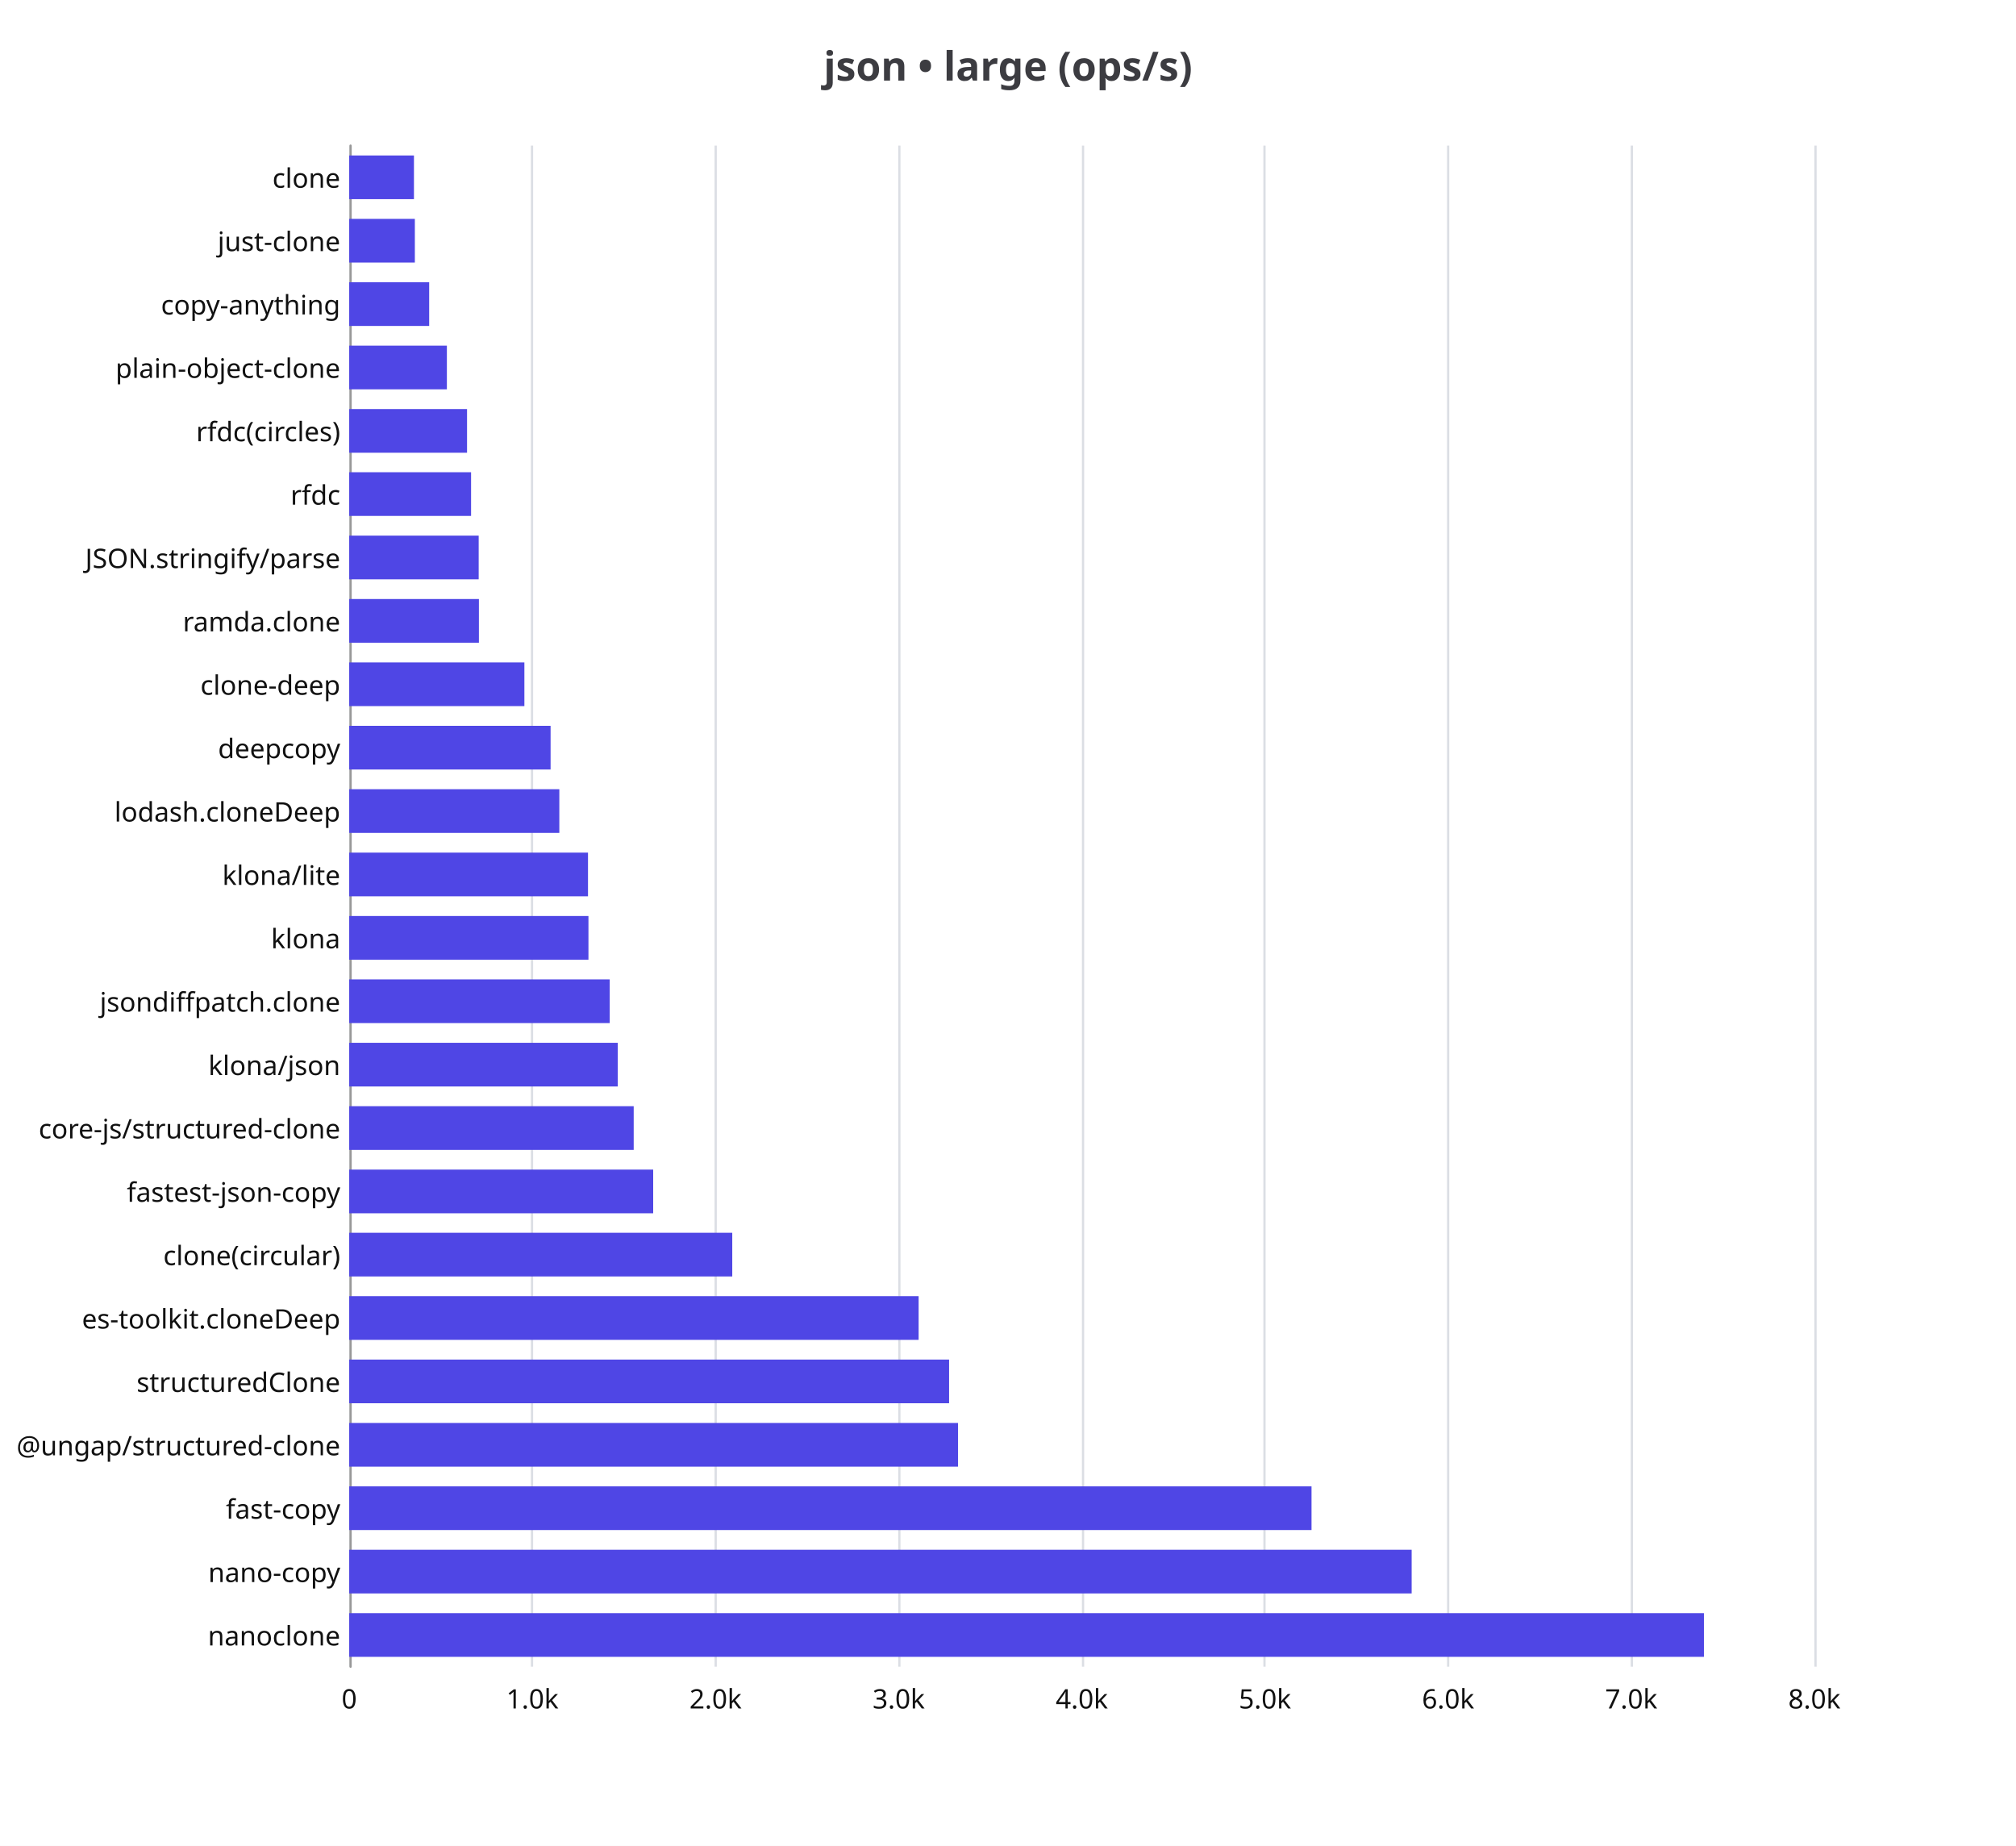
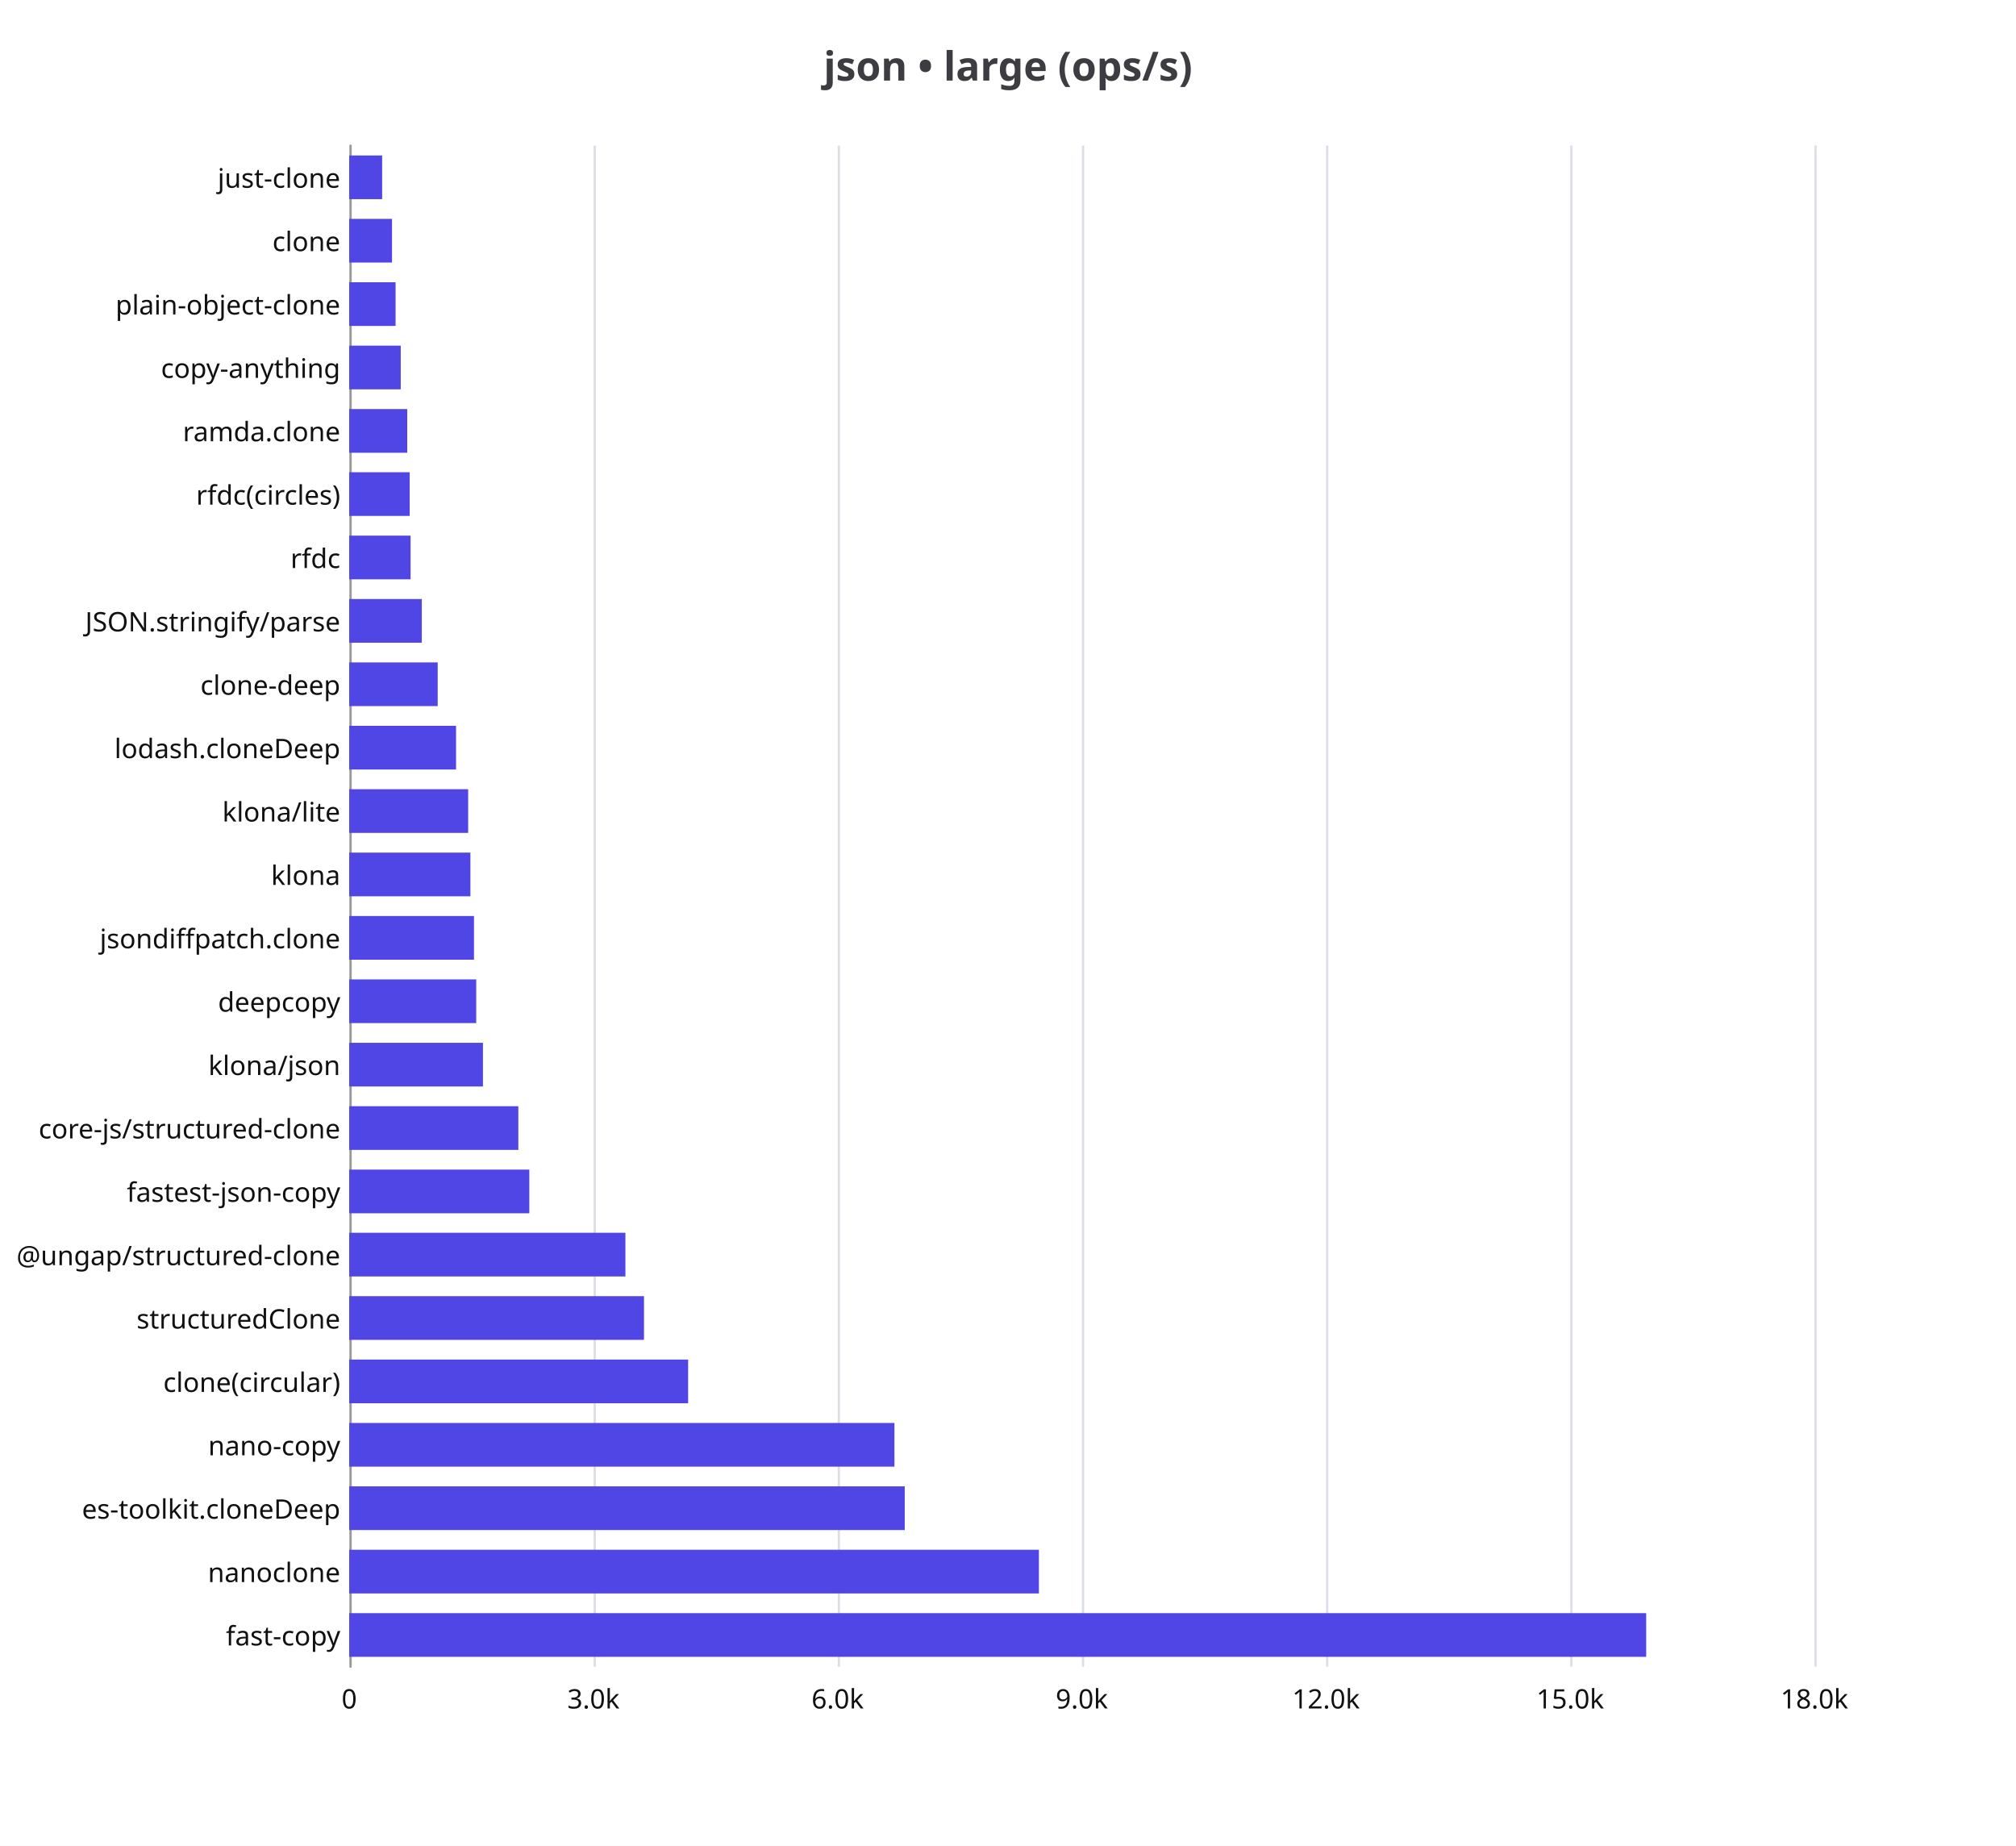
<svg xmlns="http://www.w3.org/2000/svg" width="900" height="824" version="1.1" baseProfile="full" viewBox="0 0 900 824">
  <rect width="900" height="824" x="0" y="0" fill="#ffffff" />
  <path d="M156.5 65L156.5 744" fill="none" pointer-events="visible" stroke="#dbdee4" class="zr1-cls-2" />
-   <path d="M237.5 65L237.5 744" fill="none" pointer-events="visible" stroke="#dbdee4" class="zr1-cls-2" />
-   <path d="M319.5 65L319.5 744" fill="none" pointer-events="visible" stroke="#dbdee4" class="zr1-cls-2" />
-   <path d="M401.5 65L401.5 744" fill="none" pointer-events="visible" stroke="#dbdee4" class="zr1-cls-2" />
+   <path d="M265.5 65L265.5 744" fill="none" pointer-events="visible" stroke="#dbdee4" class="zr1-cls-2" />
+   <path d="M374.5 65L374.5 744" fill="none" pointer-events="visible" stroke="#dbdee4" class="zr1-cls-2" />
  <path d="M483.5 65L483.5 744" fill="none" pointer-events="visible" stroke="#dbdee4" class="zr1-cls-2" />
-   <path d="M564.5 65L564.5 744" fill="none" pointer-events="visible" stroke="#dbdee4" class="zr1-cls-2" />
-   <path d="M646.5 65L646.5 744" fill="none" pointer-events="visible" stroke="#dbdee4" class="zr1-cls-2" />
-   <path d="M728.5 65L728.5 744" fill="none" pointer-events="visible" stroke="#dbdee4" class="zr1-cls-2" />
+   <path d="M592.5 65L592.5 744" fill="none" pointer-events="visible" stroke="#dbdee4" class="zr1-cls-2" />
+   <path d="M701.5 65L701.5 744" fill="none" pointer-events="visible" stroke="#dbdee4" class="zr1-cls-2" />
  <path d="M810.5 65L810.5 744" fill="none" pointer-events="visible" stroke="#dbdee4" class="zr1-cls-2" />
  <path d="M156.5 744L156.5 65" fill="none" pointer-events="visible" stroke="#999" stroke-linecap="round" class="zr1-cls-2" />
-   <text dominant-baseline="central" text-anchor="end" style="font-size:12px;font-family:Microsoft YaHei;" xml:space="preserve" transform="translate(151.92 729.8542)" fill="#111">    nanoclone</text>
-   <text dominant-baseline="central" text-anchor="end" style="font-size:12px;font-family:Microsoft YaHei;" xml:space="preserve" transform="translate(151.92 701.5625)" fill="#111">    nano-copy</text>
-   <text dominant-baseline="central" text-anchor="end" style="font-size:12px;font-family:Microsoft YaHei;" xml:space="preserve" transform="translate(151.92 673.2708)" fill="#111">    fast-copy</text>
-   <text dominant-baseline="central" text-anchor="end" style="font-size:12px;font-family:Microsoft YaHei;" xml:space="preserve" transform="translate(151.92 644.9792)" fill="#111">    @ungap/structured-clone</text>
-   <text dominant-baseline="central" text-anchor="end" style="font-size:12px;font-family:Microsoft YaHei;" xml:space="preserve" transform="translate(151.92 616.6875)" fill="#111">    structuredClone</text>
-   <text dominant-baseline="central" text-anchor="end" style="font-size:12px;font-family:Microsoft YaHei;" xml:space="preserve" transform="translate(151.92 588.3958)" fill="#111">    es-toolkit.cloneDeep</text>
-   <text dominant-baseline="central" text-anchor="end" style="font-size:12px;font-family:Microsoft YaHei;" xml:space="preserve" transform="translate(151.92 560.1042)" fill="#111">    clone(circular)</text>
+   <text dominant-baseline="central" text-anchor="end" style="font-size:12px;font-family:Microsoft YaHei;" xml:space="preserve" transform="translate(151.92 729.8542)" fill="#111">    fast-copy</text>
+   <text dominant-baseline="central" text-anchor="end" style="font-size:12px;font-family:Microsoft YaHei;" xml:space="preserve" transform="translate(151.92 701.5625)" fill="#111">    nanoclone</text>
+   <text dominant-baseline="central" text-anchor="end" style="font-size:12px;font-family:Microsoft YaHei;" xml:space="preserve" transform="translate(151.92 673.2708)" fill="#111">    es-toolkit.cloneDeep</text>
+   <text dominant-baseline="central" text-anchor="end" style="font-size:12px;font-family:Microsoft YaHei;" xml:space="preserve" transform="translate(151.92 644.9792)" fill="#111">    nano-copy</text>
+   <text dominant-baseline="central" text-anchor="end" style="font-size:12px;font-family:Microsoft YaHei;" xml:space="preserve" transform="translate(151.92 616.6875)" fill="#111">    clone(circular)</text>
+   <text dominant-baseline="central" text-anchor="end" style="font-size:12px;font-family:Microsoft YaHei;" xml:space="preserve" transform="translate(151.92 588.3958)" fill="#111">    structuredClone</text>
+   <text dominant-baseline="central" text-anchor="end" style="font-size:12px;font-family:Microsoft YaHei;" xml:space="preserve" transform="translate(151.92 560.1042)" fill="#111">    @ungap/structured-clone</text>
  <text dominant-baseline="central" text-anchor="end" style="font-size:12px;font-family:Microsoft YaHei;" xml:space="preserve" transform="translate(151.92 531.8125)" fill="#111">    fastest-json-copy</text>
  <text dominant-baseline="central" text-anchor="end" style="font-size:12px;font-family:Microsoft YaHei;" xml:space="preserve" transform="translate(151.92 503.5208)" fill="#111">    core-js/structured-clone</text>
  <text dominant-baseline="central" text-anchor="end" style="font-size:12px;font-family:Microsoft YaHei;" xml:space="preserve" transform="translate(151.92 475.2292)" fill="#111">    klona/json</text>
-   <text dominant-baseline="central" text-anchor="end" style="font-size:12px;font-family:Microsoft YaHei;" xml:space="preserve" transform="translate(151.92 446.9375)" fill="#111">    jsondiffpatch.clone</text>
-   <text dominant-baseline="central" text-anchor="end" style="font-size:12px;font-family:Microsoft YaHei;" xml:space="preserve" transform="translate(151.92 418.6458)" fill="#111">    klona</text>
-   <text dominant-baseline="central" text-anchor="end" style="font-size:12px;font-family:Microsoft YaHei;" xml:space="preserve" transform="translate(151.92 390.3542)" fill="#111">    klona/lite</text>
-   <text dominant-baseline="central" text-anchor="end" style="font-size:12px;font-family:Microsoft YaHei;" xml:space="preserve" transform="translate(151.92 362.0625)" fill="#111">    lodash.cloneDeep</text>
-   <text dominant-baseline="central" text-anchor="end" style="font-size:12px;font-family:Microsoft YaHei;" xml:space="preserve" transform="translate(151.92 333.7708)" fill="#111">    deepcopy</text>
+   <text dominant-baseline="central" text-anchor="end" style="font-size:12px;font-family:Microsoft YaHei;" xml:space="preserve" transform="translate(151.92 446.9375)" fill="#111">    deepcopy</text>
+   <text dominant-baseline="central" text-anchor="end" style="font-size:12px;font-family:Microsoft YaHei;" xml:space="preserve" transform="translate(151.92 418.6458)" fill="#111">    jsondiffpatch.clone</text>
+   <text dominant-baseline="central" text-anchor="end" style="font-size:12px;font-family:Microsoft YaHei;" xml:space="preserve" transform="translate(151.92 390.3542)" fill="#111">    klona</text>
+   <text dominant-baseline="central" text-anchor="end" style="font-size:12px;font-family:Microsoft YaHei;" xml:space="preserve" transform="translate(151.92 362.0625)" fill="#111">    klona/lite</text>
+   <text dominant-baseline="central" text-anchor="end" style="font-size:12px;font-family:Microsoft YaHei;" xml:space="preserve" transform="translate(151.92 333.7708)" fill="#111">    lodash.cloneDeep</text>
  <text dominant-baseline="central" text-anchor="end" style="font-size:12px;font-family:Microsoft YaHei;" xml:space="preserve" transform="translate(151.92 305.4792)" fill="#111">    clone-deep</text>
-   <text dominant-baseline="central" text-anchor="end" style="font-size:12px;font-family:Microsoft YaHei;" xml:space="preserve" transform="translate(151.92 277.1875)" fill="#111">    ramda.clone</text>
-   <text dominant-baseline="central" text-anchor="end" style="font-size:12px;font-family:Microsoft YaHei;" xml:space="preserve" transform="translate(151.92 248.8958)" fill="#111">    JSON.stringify/parse</text>
-   <text dominant-baseline="central" text-anchor="end" style="font-size:12px;font-family:Microsoft YaHei;" xml:space="preserve" transform="translate(151.92 220.6042)" fill="#111">    rfdc</text>
-   <text dominant-baseline="central" text-anchor="end" style="font-size:12px;font-family:Microsoft YaHei;" xml:space="preserve" transform="translate(151.92 192.3125)" fill="#111">    rfdc(circles)</text>
-   <text dominant-baseline="central" text-anchor="end" style="font-size:12px;font-family:Microsoft YaHei;" xml:space="preserve" transform="translate(151.92 164.0208)" fill="#111">    plain-object-clone</text>
-   <text dominant-baseline="central" text-anchor="end" style="font-size:12px;font-family:Microsoft YaHei;" xml:space="preserve" transform="translate(151.92 135.7292)" fill="#111">    copy-anything</text>
-   <text dominant-baseline="central" text-anchor="end" style="font-size:12px;font-family:Microsoft YaHei;" xml:space="preserve" transform="translate(151.92 107.4375)" fill="#111">    just-clone</text>
-   <text dominant-baseline="central" text-anchor="end" style="font-size:12px;font-family:Microsoft YaHei;" xml:space="preserve" transform="translate(151.92 79.1458)" fill="#111">    clone</text>
+   <text dominant-baseline="central" text-anchor="end" style="font-size:12px;font-family:Microsoft YaHei;" xml:space="preserve" transform="translate(151.92 277.1875)" fill="#111">    JSON.stringify/parse</text>
+   <text dominant-baseline="central" text-anchor="end" style="font-size:12px;font-family:Microsoft YaHei;" xml:space="preserve" transform="translate(151.92 248.8958)" fill="#111">    rfdc</text>
+   <text dominant-baseline="central" text-anchor="end" style="font-size:12px;font-family:Microsoft YaHei;" xml:space="preserve" transform="translate(151.92 220.6042)" fill="#111">    rfdc(circles)</text>
+   <text dominant-baseline="central" text-anchor="end" style="font-size:12px;font-family:Microsoft YaHei;" xml:space="preserve" transform="translate(151.92 192.3125)" fill="#111">    ramda.clone</text>
+   <text dominant-baseline="central" text-anchor="end" style="font-size:12px;font-family:Microsoft YaHei;" xml:space="preserve" transform="translate(151.92 164.0208)" fill="#111">    copy-anything</text>
+   <text dominant-baseline="central" text-anchor="end" style="font-size:12px;font-family:Microsoft YaHei;" xml:space="preserve" transform="translate(151.92 135.7292)" fill="#111">    plain-object-clone</text>
+   <text dominant-baseline="central" text-anchor="end" style="font-size:12px;font-family:Microsoft YaHei;" xml:space="preserve" transform="translate(151.92 107.4375)" fill="#111">    clone</text>
+   <text dominant-baseline="central" text-anchor="end" style="font-size:12px;font-family:Microsoft YaHei;" xml:space="preserve" transform="translate(151.92 79.1458)" fill="#111">    just-clone</text>
  <text dominant-baseline="central" text-anchor="middle" style="font-size:12px;font-family:Microsoft YaHei;" y="6" transform="translate(155.92 752)" fill="#111">0</text>
-   <text dominant-baseline="central" text-anchor="middle" style="font-size:12px;font-family:Microsoft YaHei;" y="6" transform="translate(237.68 752)" fill="#111">1.0k</text>
-   <text dominant-baseline="central" text-anchor="middle" style="font-size:12px;font-family:Microsoft YaHei;" y="6" transform="translate(319.44 752)" fill="#111">2.0k</text>
-   <text dominant-baseline="central" text-anchor="middle" style="font-size:12px;font-family:Microsoft YaHei;" y="6" transform="translate(401.2 752)" fill="#111">3.0k</text>
-   <text dominant-baseline="central" text-anchor="middle" style="font-size:12px;font-family:Microsoft YaHei;" y="6" transform="translate(482.96 752)" fill="#111">4.0k</text>
-   <text dominant-baseline="central" text-anchor="middle" style="font-size:12px;font-family:Microsoft YaHei;" y="6" transform="translate(564.72 752)" fill="#111">5.0k</text>
-   <text dominant-baseline="central" text-anchor="middle" style="font-size:12px;font-family:Microsoft YaHei;" y="6" transform="translate(646.48 752)" fill="#111">6.0k</text>
-   <text dominant-baseline="central" text-anchor="middle" style="font-size:12px;font-family:Microsoft YaHei;" y="6" transform="translate(728.24 752)" fill="#111">7.0k</text>
-   <text dominant-baseline="central" text-anchor="middle" style="font-size:12px;font-family:Microsoft YaHei;" y="6" transform="translate(810 752)" fill="#111">8.0k</text>
-   <path d="M155.9 720.1l604.8 0l0 19.5l-604.8 0Z" fill="#4F46E5" ecmeta_series_index="0" ecmeta_data_index="0" ecmeta_ssr_type="chart" class="zr1-cls-3" />
-   <path d="M155.9 691.8l474.3 0l0 19.5l-474.3 0Z" fill="#4F46E5" ecmeta_series_index="0" ecmeta_data_index="1" ecmeta_ssr_type="chart" class="zr1-cls-3" />
-   <path d="M155.9 663.5l429.6 0l0 19.5l-429.6 0Z" fill="#4F46E5" ecmeta_series_index="0" ecmeta_data_index="2" ecmeta_ssr_type="chart" class="zr1-cls-3" />
-   <path d="M155.9 635.2l271.8 0l0 19.5l-271.8 0Z" fill="#4F46E5" ecmeta_series_index="0" ecmeta_data_index="3" ecmeta_ssr_type="chart" class="zr1-cls-3" />
-   <path d="M155.9 606.9l267.8 0l0 19.5l-267.8 0Z" fill="#4F46E5" ecmeta_series_index="0" ecmeta_data_index="4" ecmeta_ssr_type="chart" class="zr1-cls-3" />
-   <path d="M155.9 578.6l254.2 0l0 19.5l-254.2 0Z" fill="#4F46E5" ecmeta_series_index="0" ecmeta_data_index="5" ecmeta_ssr_type="chart" class="zr1-cls-3" />
-   <path d="M155.9 550.3l171 0l0 19.5l-171 0Z" fill="#4F46E5" ecmeta_series_index="0" ecmeta_data_index="6" ecmeta_ssr_type="chart" class="zr1-cls-3" />
-   <path d="M155.9 522.1l135.7 0l0 19.5l-135.7 0Z" fill="#4F46E5" ecmeta_series_index="0" ecmeta_data_index="7" ecmeta_ssr_type="chart" class="zr1-cls-3" />
-   <path d="M155.9 493.8l127 0l0 19.5l-127 0Z" fill="#4F46E5" ecmeta_series_index="0" ecmeta_data_index="8" ecmeta_ssr_type="chart" class="zr1-cls-3" />
-   <path d="M155.9 465.5l119.9 0l0 19.5l-119.9 0Z" fill="#4F46E5" ecmeta_series_index="0" ecmeta_data_index="9" ecmeta_ssr_type="chart" class="zr1-cls-3" />
-   <path d="M155.9 437.2l116.3 0l0 19.5l-116.3 0Z" fill="#4F46E5" ecmeta_series_index="0" ecmeta_data_index="10" ecmeta_ssr_type="chart" class="zr1-cls-3" />
-   <path d="M155.9 408.9l106.8 0l0 19.5l-106.8 0Z" fill="#4F46E5" ecmeta_series_index="0" ecmeta_data_index="11" ecmeta_ssr_type="chart" class="zr1-cls-3" />
-   <path d="M155.9 380.6l106.6 0l0 19.5l-106.6 0Z" fill="#4F46E5" ecmeta_series_index="0" ecmeta_data_index="12" ecmeta_ssr_type="chart" class="zr1-cls-3" />
-   <path d="M155.9 352.3l93.8 0l0 19.5l-93.8 0Z" fill="#4F46E5" ecmeta_series_index="0" ecmeta_data_index="13" ecmeta_ssr_type="chart" class="zr1-cls-3" />
-   <path d="M155.9 324l89.9 0l0 19.5l-89.9 0Z" fill="#4F46E5" ecmeta_series_index="0" ecmeta_data_index="14" ecmeta_ssr_type="chart" class="zr1-cls-3" />
-   <path d="M155.9 295.7l78.2 0l0 19.5l-78.2 0Z" fill="#4F46E5" ecmeta_series_index="0" ecmeta_data_index="15" ecmeta_ssr_type="chart" class="zr1-cls-3" />
-   <path d="M155.9 267.4l57.9 0l0 19.5l-57.9 0Z" fill="#4F46E5" ecmeta_series_index="0" ecmeta_data_index="16" ecmeta_ssr_type="chart" class="zr1-cls-3" />
-   <path d="M155.9 239.1l57.8 0l0 19.5l-57.8 0Z" fill="#4F46E5" ecmeta_series_index="0" ecmeta_data_index="17" ecmeta_ssr_type="chart" class="zr1-cls-3" />
-   <path d="M155.9 210.8l54.4 0l0 19.5l-54.4 0Z" fill="#4F46E5" ecmeta_series_index="0" ecmeta_data_index="18" ecmeta_ssr_type="chart" class="zr1-cls-3" />
-   <path d="M155.9 182.6l52.6 0l0 19.5l-52.6 0Z" fill="#4F46E5" ecmeta_series_index="0" ecmeta_data_index="19" ecmeta_ssr_type="chart" class="zr1-cls-3" />
-   <path d="M155.9 154.3l43.6 0l0 19.5l-43.6 0Z" fill="#4F46E5" ecmeta_series_index="0" ecmeta_data_index="20" ecmeta_ssr_type="chart" class="zr1-cls-3" />
-   <path d="M155.9 126l35.7 0l0 19.5l-35.7 0Z" fill="#4F46E5" ecmeta_series_index="0" ecmeta_data_index="21" ecmeta_ssr_type="chart" class="zr1-cls-3" />
-   <path d="M155.9 97.7l29.3 0l0 19.5l-29.3 0Z" fill="#4F46E5" ecmeta_series_index="0" ecmeta_data_index="22" ecmeta_ssr_type="chart" class="zr1-cls-3" />
-   <path d="M155.9 69.4l28.9 0l0 19.5l-28.9 0Z" fill="#4F46E5" ecmeta_series_index="0" ecmeta_data_index="23" ecmeta_ssr_type="chart" class="zr1-cls-3" />
+   <text dominant-baseline="central" text-anchor="middle" style="font-size:12px;font-family:Microsoft YaHei;" y="6" transform="translate(264.9333 752)" fill="#111">3.0k</text>
+   <text dominant-baseline="central" text-anchor="middle" style="font-size:12px;font-family:Microsoft YaHei;" y="6" transform="translate(373.9467 752)" fill="#111">6.0k</text>
+   <text dominant-baseline="central" text-anchor="middle" style="font-size:12px;font-family:Microsoft YaHei;" y="6" transform="translate(482.96 752)" fill="#111">9.0k</text>
+   <text dominant-baseline="central" text-anchor="middle" style="font-size:12px;font-family:Microsoft YaHei;" y="6" transform="translate(591.9733 752)" fill="#111">12.0k</text>
+   <text dominant-baseline="central" text-anchor="middle" style="font-size:12px;font-family:Microsoft YaHei;" y="6" transform="translate(700.9867 752)" fill="#111">15.0k</text>
+   <text dominant-baseline="central" text-anchor="middle" style="font-size:12px;font-family:Microsoft YaHei;" y="6" transform="translate(810 752)" fill="#111">18.0k</text>
+   <path d="M155.9 720.1l579 0l0 19.5l-579 0Z" fill="#4F46E5" ecmeta_series_index="0" ecmeta_data_index="0" ecmeta_ssr_type="chart" class="zr1-cls-3" />
+   <path d="M155.9 691.8l307.9 0l0 19.5l-307.9 0Z" fill="#4F46E5" ecmeta_series_index="0" ecmeta_data_index="1" ecmeta_ssr_type="chart" class="zr1-cls-3" />
+   <path d="M155.9 663.5l248 0l0 19.5l-248 0Z" fill="#4F46E5" ecmeta_series_index="0" ecmeta_data_index="2" ecmeta_ssr_type="chart" class="zr1-cls-3" />
+   <path d="M155.9 635.2l243.4 0l0 19.5l-243.4 0Z" fill="#4F46E5" ecmeta_series_index="0" ecmeta_data_index="3" ecmeta_ssr_type="chart" class="zr1-cls-3" />
+   <path d="M155.9 606.9l151.3 0l0 19.5l-151.3 0Z" fill="#4F46E5" ecmeta_series_index="0" ecmeta_data_index="4" ecmeta_ssr_type="chart" class="zr1-cls-3" />
+   <path d="M155.9 578.6l131.6 0l0 19.5l-131.6 0Z" fill="#4F46E5" ecmeta_series_index="0" ecmeta_data_index="5" ecmeta_ssr_type="chart" class="zr1-cls-3" />
+   <path d="M155.9 550.3l123.3 0l0 19.5l-123.3 0Z" fill="#4F46E5" ecmeta_series_index="0" ecmeta_data_index="6" ecmeta_ssr_type="chart" class="zr1-cls-3" />
+   <path d="M155.9 522.1l80.4 0l0 19.5l-80.4 0Z" fill="#4F46E5" ecmeta_series_index="0" ecmeta_data_index="7" ecmeta_ssr_type="chart" class="zr1-cls-3" />
+   <path d="M155.9 493.8l75.5 0l0 19.5l-75.5 0Z" fill="#4F46E5" ecmeta_series_index="0" ecmeta_data_index="8" ecmeta_ssr_type="chart" class="zr1-cls-3" />
+   <path d="M155.9 465.5l59.7 0l0 19.5l-59.7 0Z" fill="#4F46E5" ecmeta_series_index="0" ecmeta_data_index="9" ecmeta_ssr_type="chart" class="zr1-cls-3" />
+   <path d="M155.9 437.2l56.7 0l0 19.5l-56.7 0Z" fill="#4F46E5" ecmeta_series_index="0" ecmeta_data_index="10" ecmeta_ssr_type="chart" class="zr1-cls-3" />
+   <path d="M155.9 408.9l55.7 0l0 19.5l-55.7 0Z" fill="#4F46E5" ecmeta_series_index="0" ecmeta_data_index="11" ecmeta_ssr_type="chart" class="zr1-cls-3" />
+   <path d="M155.9 380.6l54.1 0l0 19.5l-54.1 0Z" fill="#4F46E5" ecmeta_series_index="0" ecmeta_data_index="12" ecmeta_ssr_type="chart" class="zr1-cls-3" />
+   <path d="M155.9 352.3l53.1 0l0 19.5l-53.1 0Z" fill="#4F46E5" ecmeta_series_index="0" ecmeta_data_index="13" ecmeta_ssr_type="chart" class="zr1-cls-3" />
+   <path d="M155.9 324l47.7 0l0 19.5l-47.7 0Z" fill="#4F46E5" ecmeta_series_index="0" ecmeta_data_index="14" ecmeta_ssr_type="chart" class="zr1-cls-3" />
+   <path d="M155.9 295.7l39.5 0l0 19.5l-39.5 0Z" fill="#4F46E5" ecmeta_series_index="0" ecmeta_data_index="15" ecmeta_ssr_type="chart" class="zr1-cls-3" />
+   <path d="M155.9 267.4l32.4 0l0 19.5l-32.4 0Z" fill="#4F46E5" ecmeta_series_index="0" ecmeta_data_index="16" ecmeta_ssr_type="chart" class="zr1-cls-3" />
+   <path d="M155.9 239.1l27.4 0l0 19.5l-27.4 0Z" fill="#4F46E5" ecmeta_series_index="0" ecmeta_data_index="17" ecmeta_ssr_type="chart" class="zr1-cls-3" />
+   <path d="M155.9 210.8l27 0l0 19.5l-27 0Z" fill="#4F46E5" ecmeta_series_index="0" ecmeta_data_index="18" ecmeta_ssr_type="chart" class="zr1-cls-3" />
+   <path d="M155.9 182.6l25.9 0l0 19.5l-25.9 0Z" fill="#4F46E5" ecmeta_series_index="0" ecmeta_data_index="19" ecmeta_ssr_type="chart" class="zr1-cls-3" />
+   <path d="M155.9 154.3l23 0l0 19.5l-23 0Z" fill="#4F46E5" ecmeta_series_index="0" ecmeta_data_index="20" ecmeta_ssr_type="chart" class="zr1-cls-3" />
+   <path d="M155.9 126l20.7 0l0 19.5l-20.7 0Z" fill="#4F46E5" ecmeta_series_index="0" ecmeta_data_index="21" ecmeta_ssr_type="chart" class="zr1-cls-3" />
+   <path d="M155.9 97.7l19.1 0l0 19.5l-19.1 0Z" fill="#4F46E5" ecmeta_series_index="0" ecmeta_data_index="22" ecmeta_ssr_type="chart" class="zr1-cls-3" />
+   <path d="M155.9 69.4l14.7 0l0 19.5l-14.7 0Z" fill="#4F46E5" ecmeta_series_index="0" ecmeta_data_index="23" ecmeta_ssr_type="chart" class="zr1-cls-3" />
  <path d="M-85.7 -5l171.5 0l0 28l-171.5 0Z" transform="translate(450 20)" fill="rgb(0,0,0)" fill-opacity="0" stroke="#3c3c41" stroke-width="0" class="zr1-cls-2" />
  <text dominant-baseline="central" text-anchor="middle" style="font-size:18px;font-family:Microsoft YaHei;font-weight:bold;" xml:space="preserve" y="9" transform="translate(450 20)" fill="#3c3c41">json • large (ops/s)</text>
  <style>
.zr1-cls-2:hover {
pointer-events:none;
}
.zr1-cls-3:hover {
cursor:pointer;
fill:rgba(86,77,251,1);
}



</style>
</svg>
